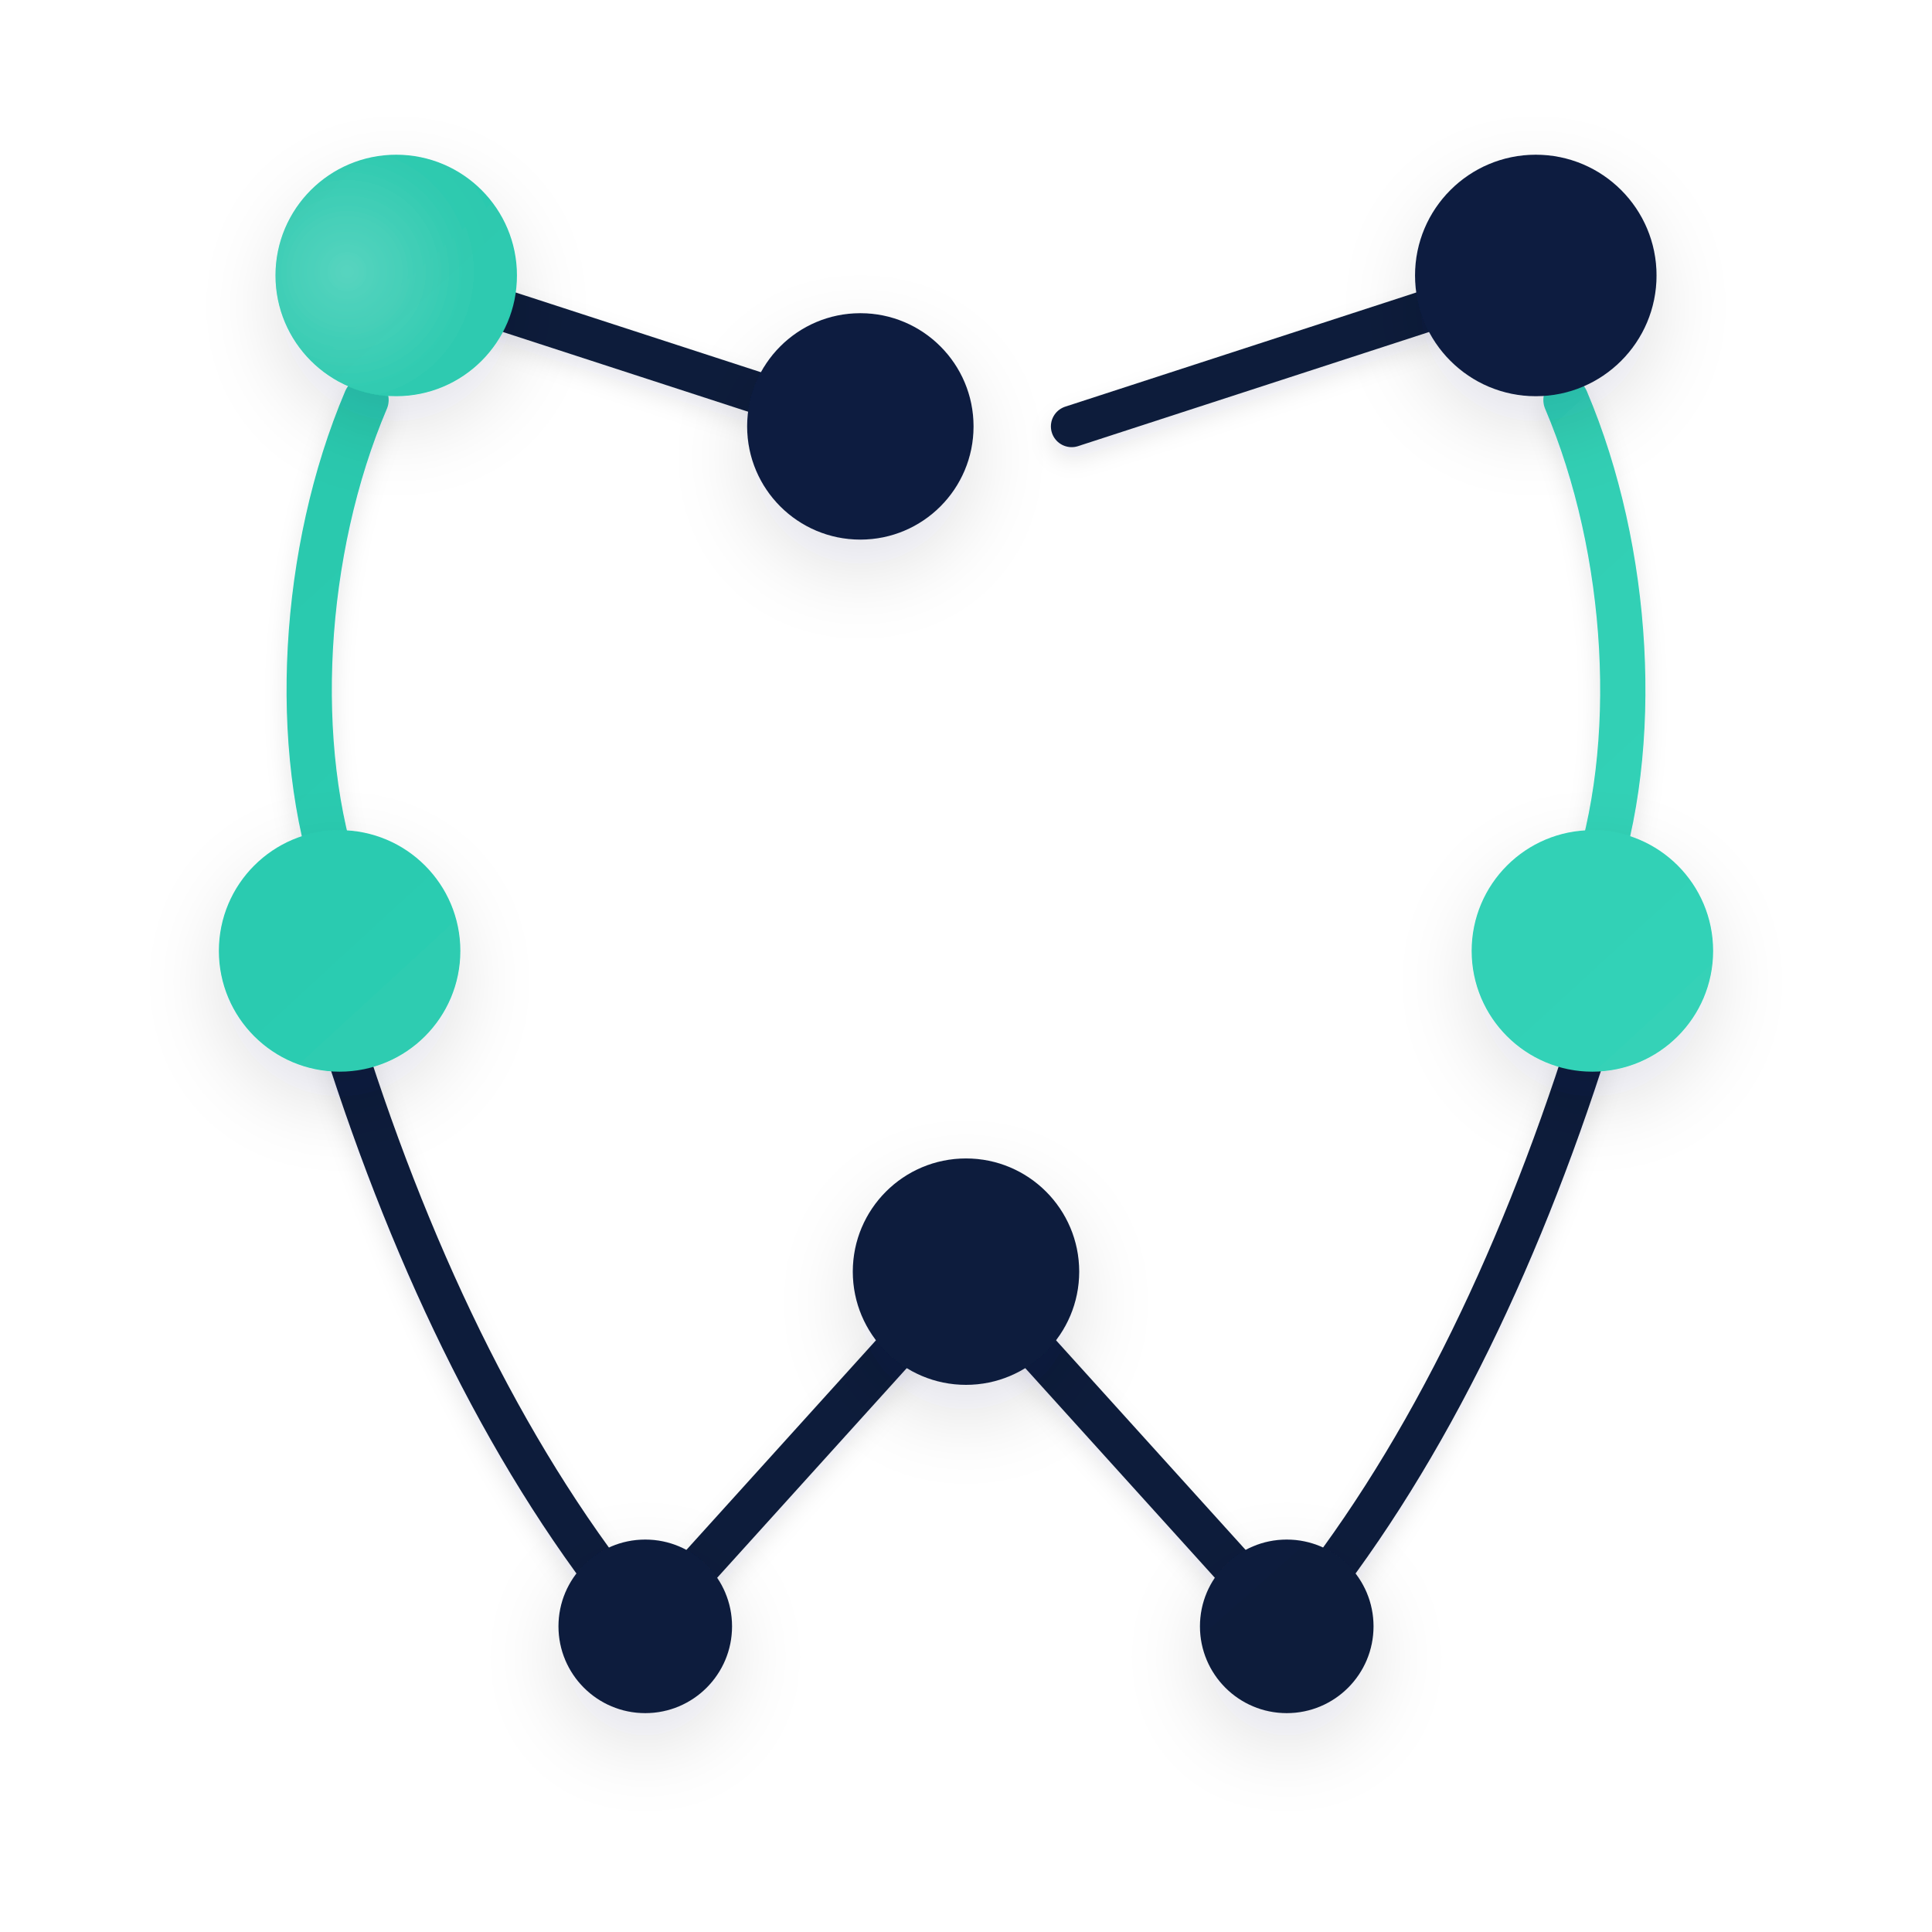
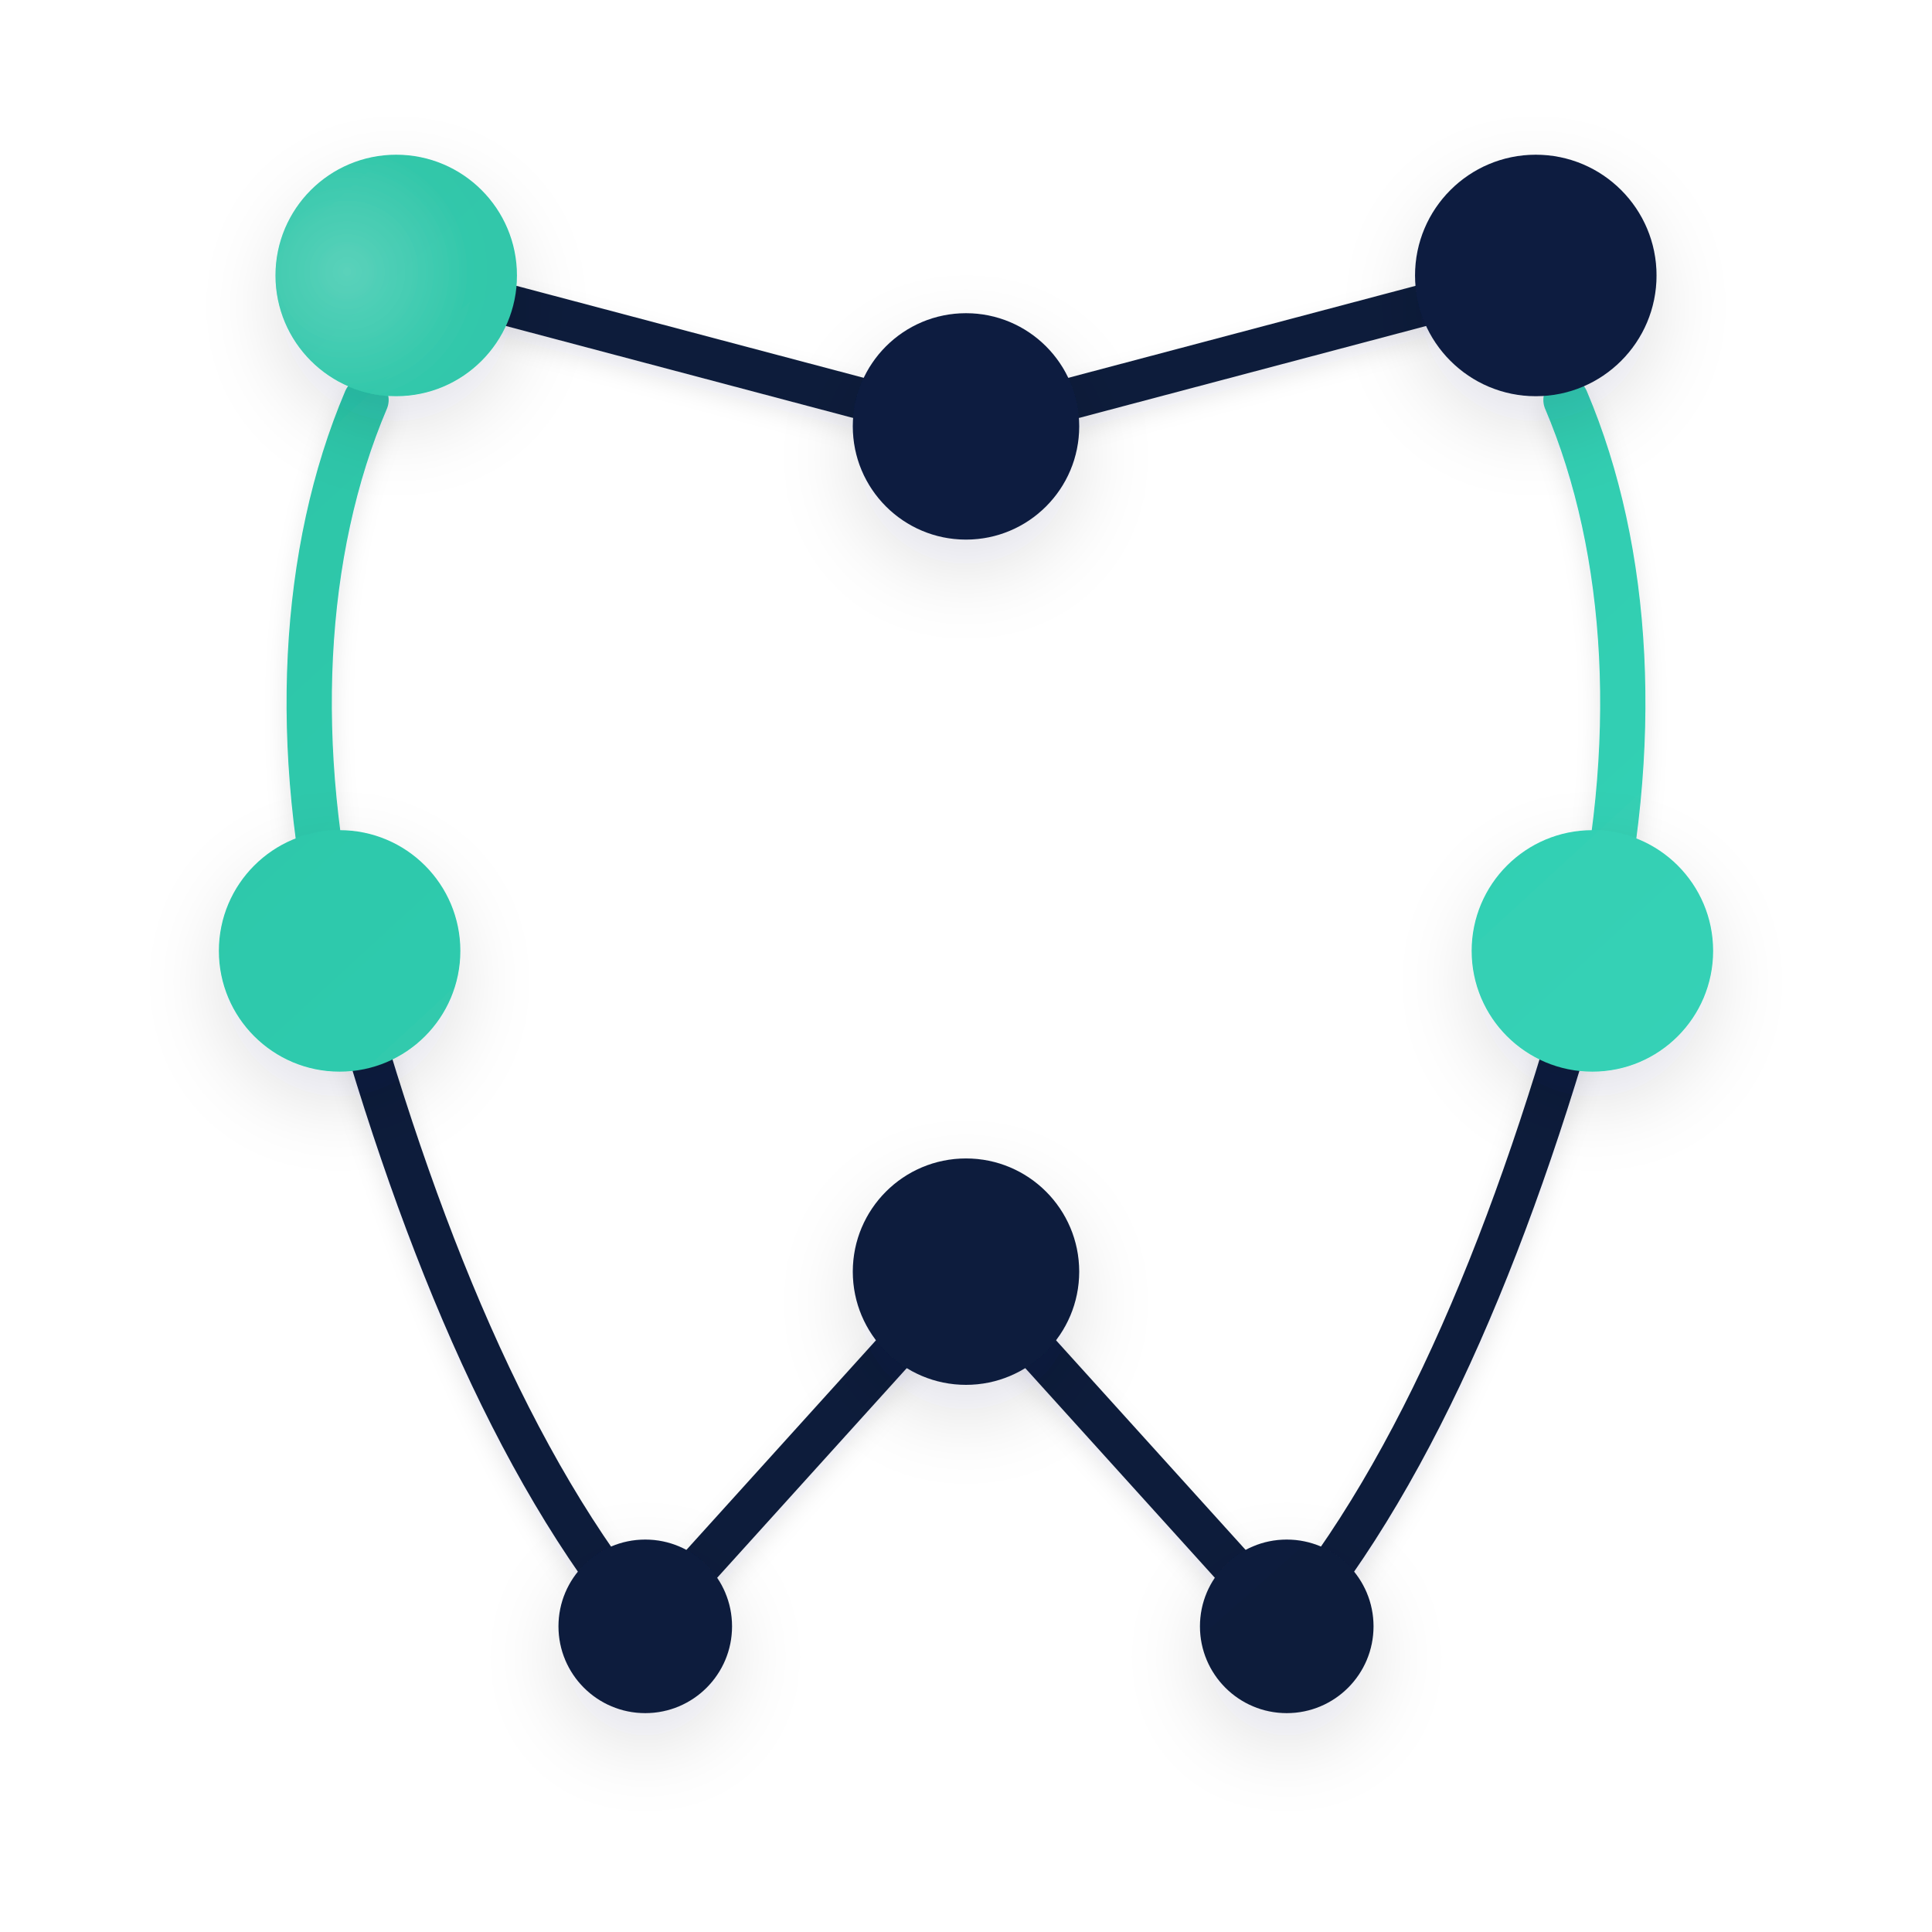
<svg xmlns="http://www.w3.org/2000/svg" width="512" height="512" viewBox="0 0 512 512" fill="none" role="img" aria-labelledby="title desc">
  <defs>
    <linearGradient id="mintGradient" x1="56" y1="54" x2="440" y2="472" gradientUnits="userSpaceOnUse">
-       <stop offset="0" stop-color="#27C7AC" />
+       <stop offset="0" stop-color="#2BC4A6" />
      <stop offset="1" stop-color="#38D6BB" />
    </linearGradient>
    <linearGradient id="navyGradient" x1="72" y1="54" x2="428" y2="456" gradientUnits="userSpaceOnUse">
      <stop offset="0" stop-color="#061A43" />
      <stop offset="1" stop-color="#0F1E3A" />
    </linearGradient>
    <radialGradient id="nodeHighlight" cx="0" cy="0" r="1" gradientUnits="userSpaceOnUse" gradientTransform="translate(92 72) rotate(45) scale(60)">
      <stop offset="0" stop-color="#FFFFFF" stop-opacity="0.22" />
      <stop offset="0.55" stop-color="#FFFFFF" stop-opacity="0.03" />
      <stop offset="1" stop-color="#FFFFFF" stop-opacity="0" />
    </radialGradient>
    <filter id="softShadow" x="-25%" y="-25%" width="150%" height="150%" color-interpolation-filters="sRGB">
      <feDropShadow dx="0" dy="8" stdDeviation="10" flood-color="#0F1E3A" flood-opacity="0.12" />
    </filter>
    <filter id="lineShadow" x="-20%" y="-20%" width="140%" height="140%" color-interpolation-filters="sRGB">
      <feDropShadow dx="0" dy="3" stdDeviation="3" flood-color="#0F1E3A" flood-opacity="0.10" />
    </filter>
  </defs>
  <g stroke-linecap="round" stroke-linejoin="round" filter="url(#lineShadow)">
-     <path d="M105 73 L228 113" stroke="#0F1E3A" stroke-width="11" />
-     <path d="M284 113 L407 73" stroke="#0F1E3A" stroke-width="11" />
-     <path d="M97 106 C80 146 77 198 90 235" stroke="url(#mintGradient)" stroke-width="12" />
-     <path d="M415 106 C432 146 435 198 422 235" stroke="url(#mintGradient)" stroke-width="12" />
-     <path d="M91 276 C110 336 136 389 169 429" stroke="#0F1E3A" stroke-width="11" />
-     <path d="M421 276 C402 336 376 389 343 429" stroke="#0F1E3A" stroke-width="11" />
+     <path d="M105 73 L256 113 L407 73" stroke="#0F1E3A" stroke-width="11" />
+     <path d="M97 106 C80 146 77 198 90 252" stroke="url(#mintGradient)" stroke-width="12" />
+     <path d="M415 106 C432 146 435 198 422 252" stroke="url(#mintGradient)" stroke-width="12" />
+     <path d="M90 252 C110 326 136 389 171 431" stroke="#0F1E3A" stroke-width="11" />
+     <path d="M422 252 C402 326 376 389 341 431" stroke="#0F1E3A" stroke-width="11" />
    <path d="M256 337 L171 431" stroke="#0F1E3A" stroke-width="11" />
    <path d="M256 337 L341 431" stroke="#0F1E3A" stroke-width="11" />
  </g>
  <g filter="url(#softShadow)">
    <circle cx="105" cy="73" r="32" fill="url(#mintGradient)" />
-     <circle cx="228" cy="113" r="30" fill="url(#navyGradient)" />
+     <circle cx="256" cy="113" r="30" fill="url(#navyGradient)" />
    <circle cx="407" cy="73" r="32" fill="url(#navyGradient)" />
    <circle cx="90" cy="252" r="32" fill="url(#mintGradient)" />
    <circle cx="422" cy="252" r="32" fill="url(#mintGradient)" />
    <circle cx="256" cy="337" r="30" fill="url(#navyGradient)" />
    <circle cx="171" cy="431" r="23" fill="url(#navyGradient)" />
    <circle cx="341" cy="431" r="23" fill="url(#navyGradient)" />
    <circle cx="105" cy="73" r="32" fill="url(#nodeHighlight)" />
    <circle cx="90" cy="252" r="32" fill="url(#nodeHighlight)" />
    <circle cx="422" cy="252" r="32" fill="url(#nodeHighlight)" />
  </g>
</svg>
